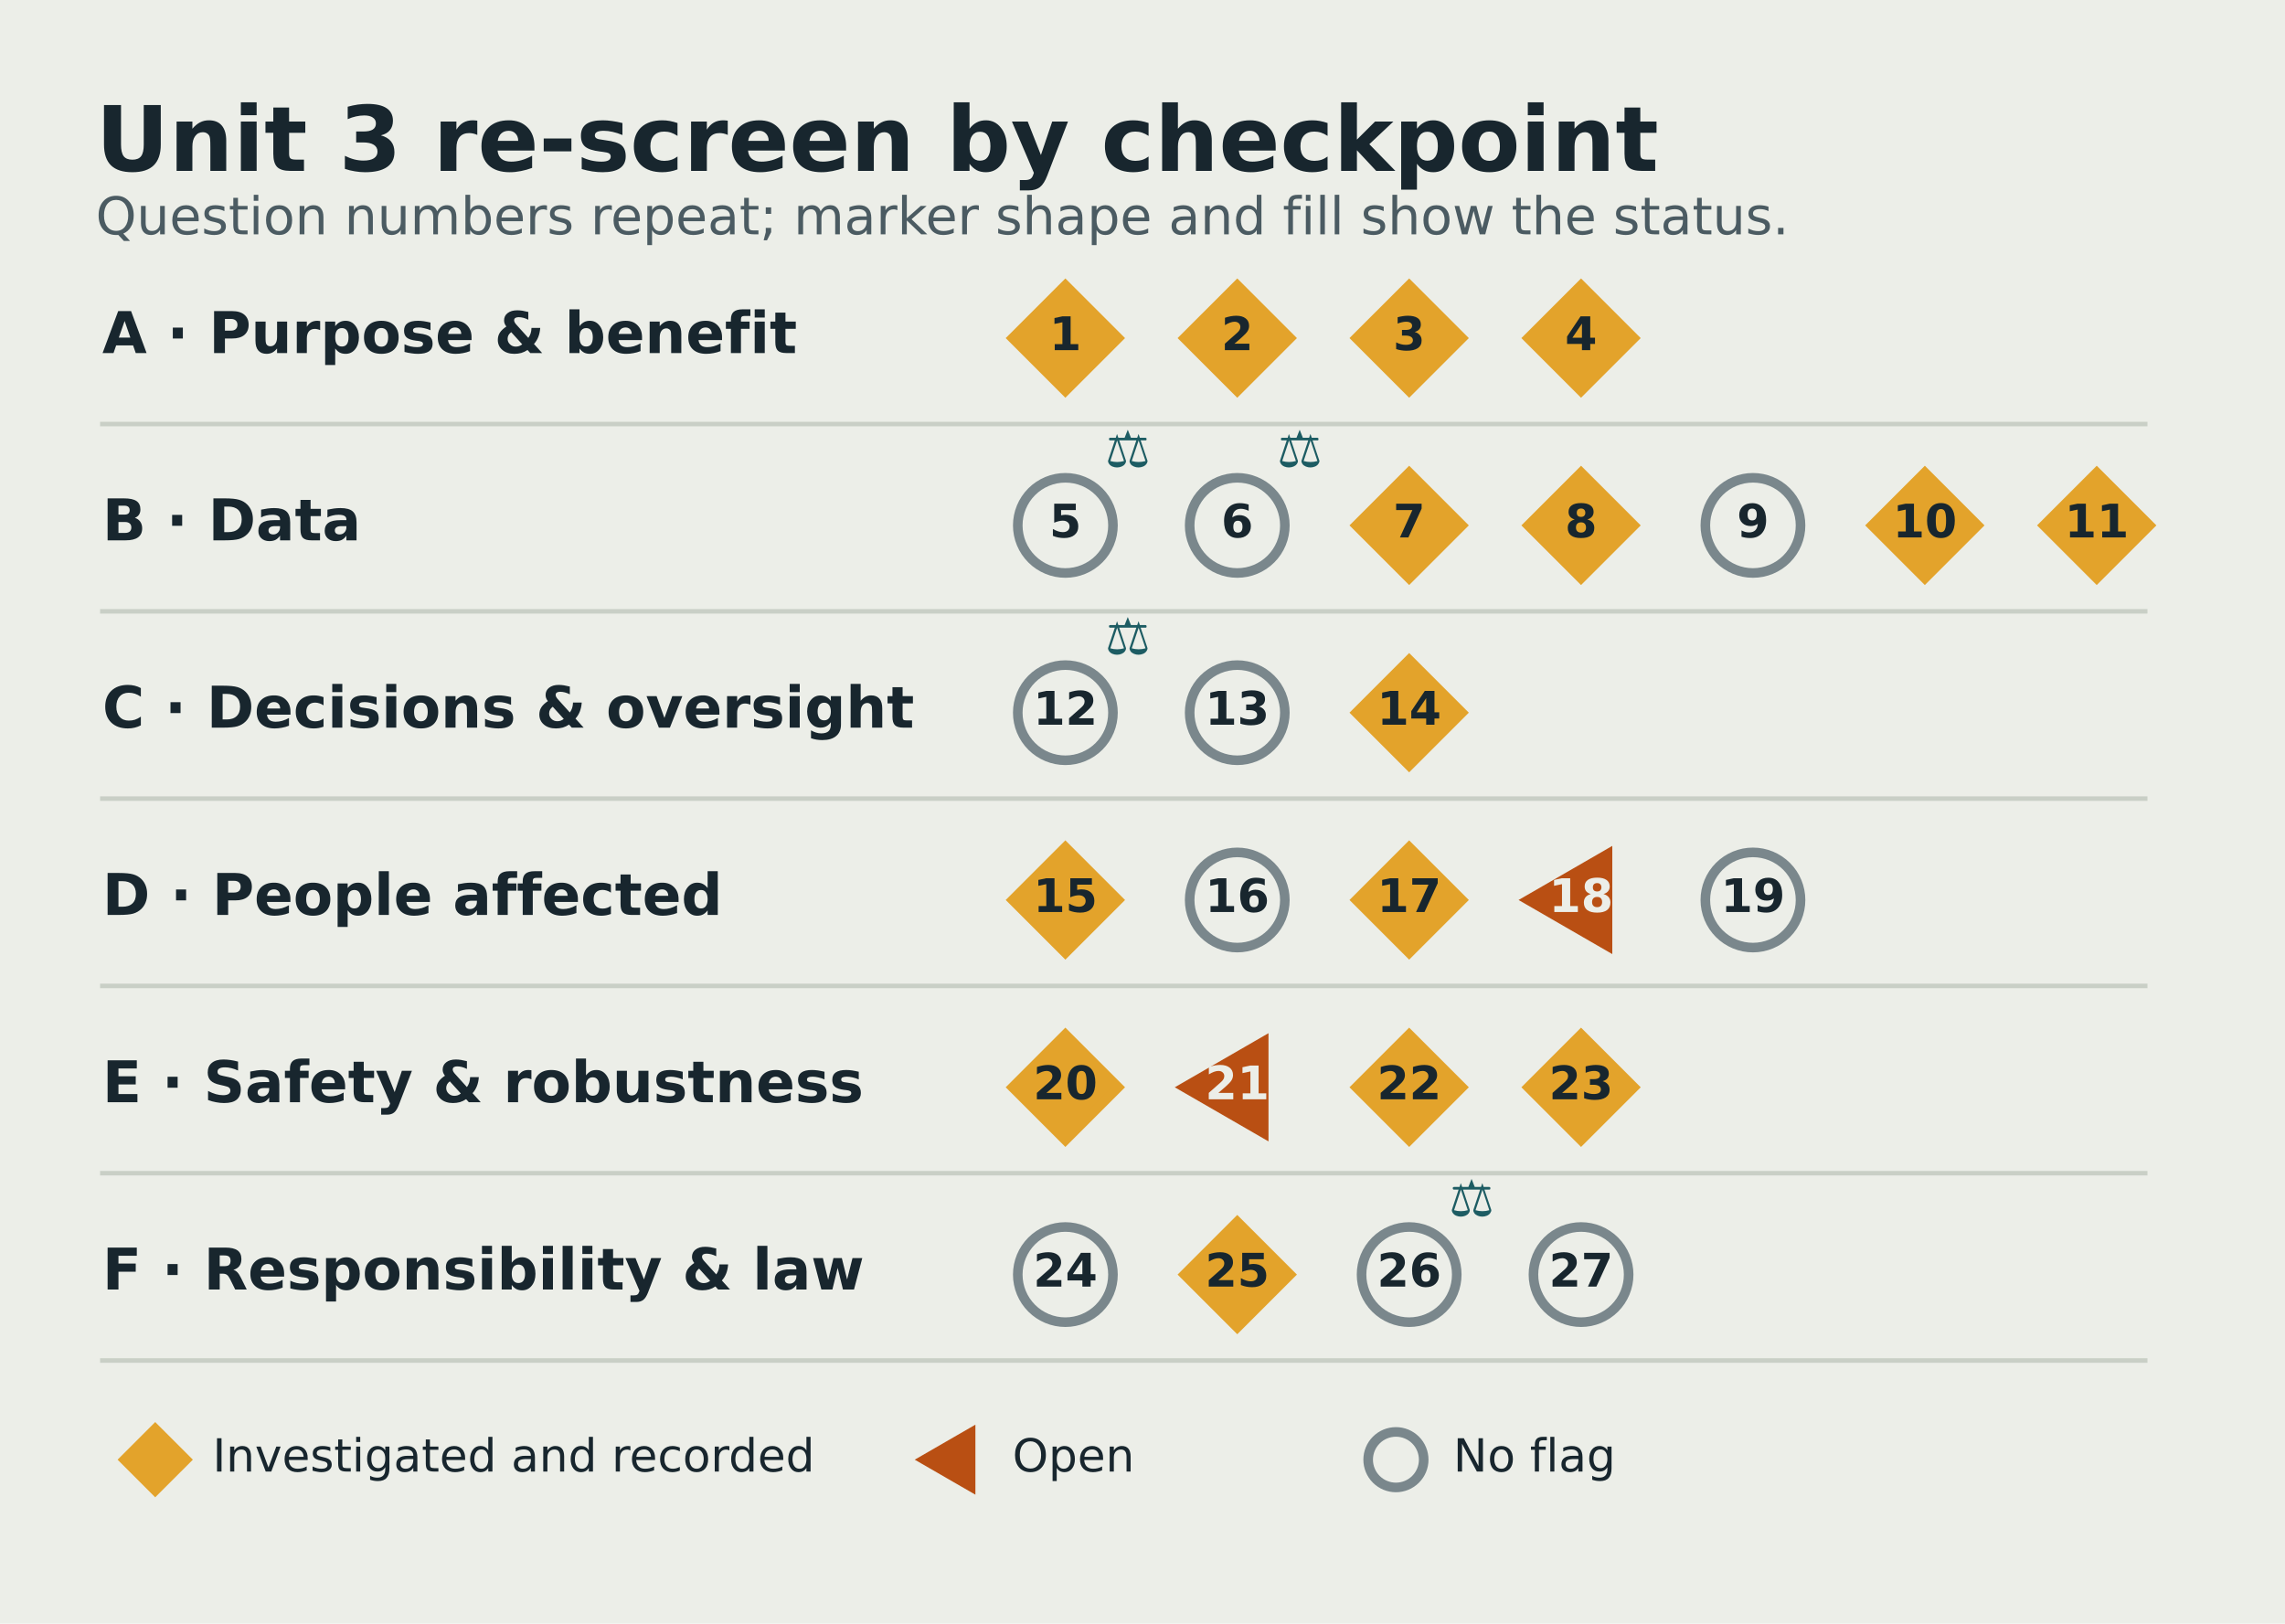
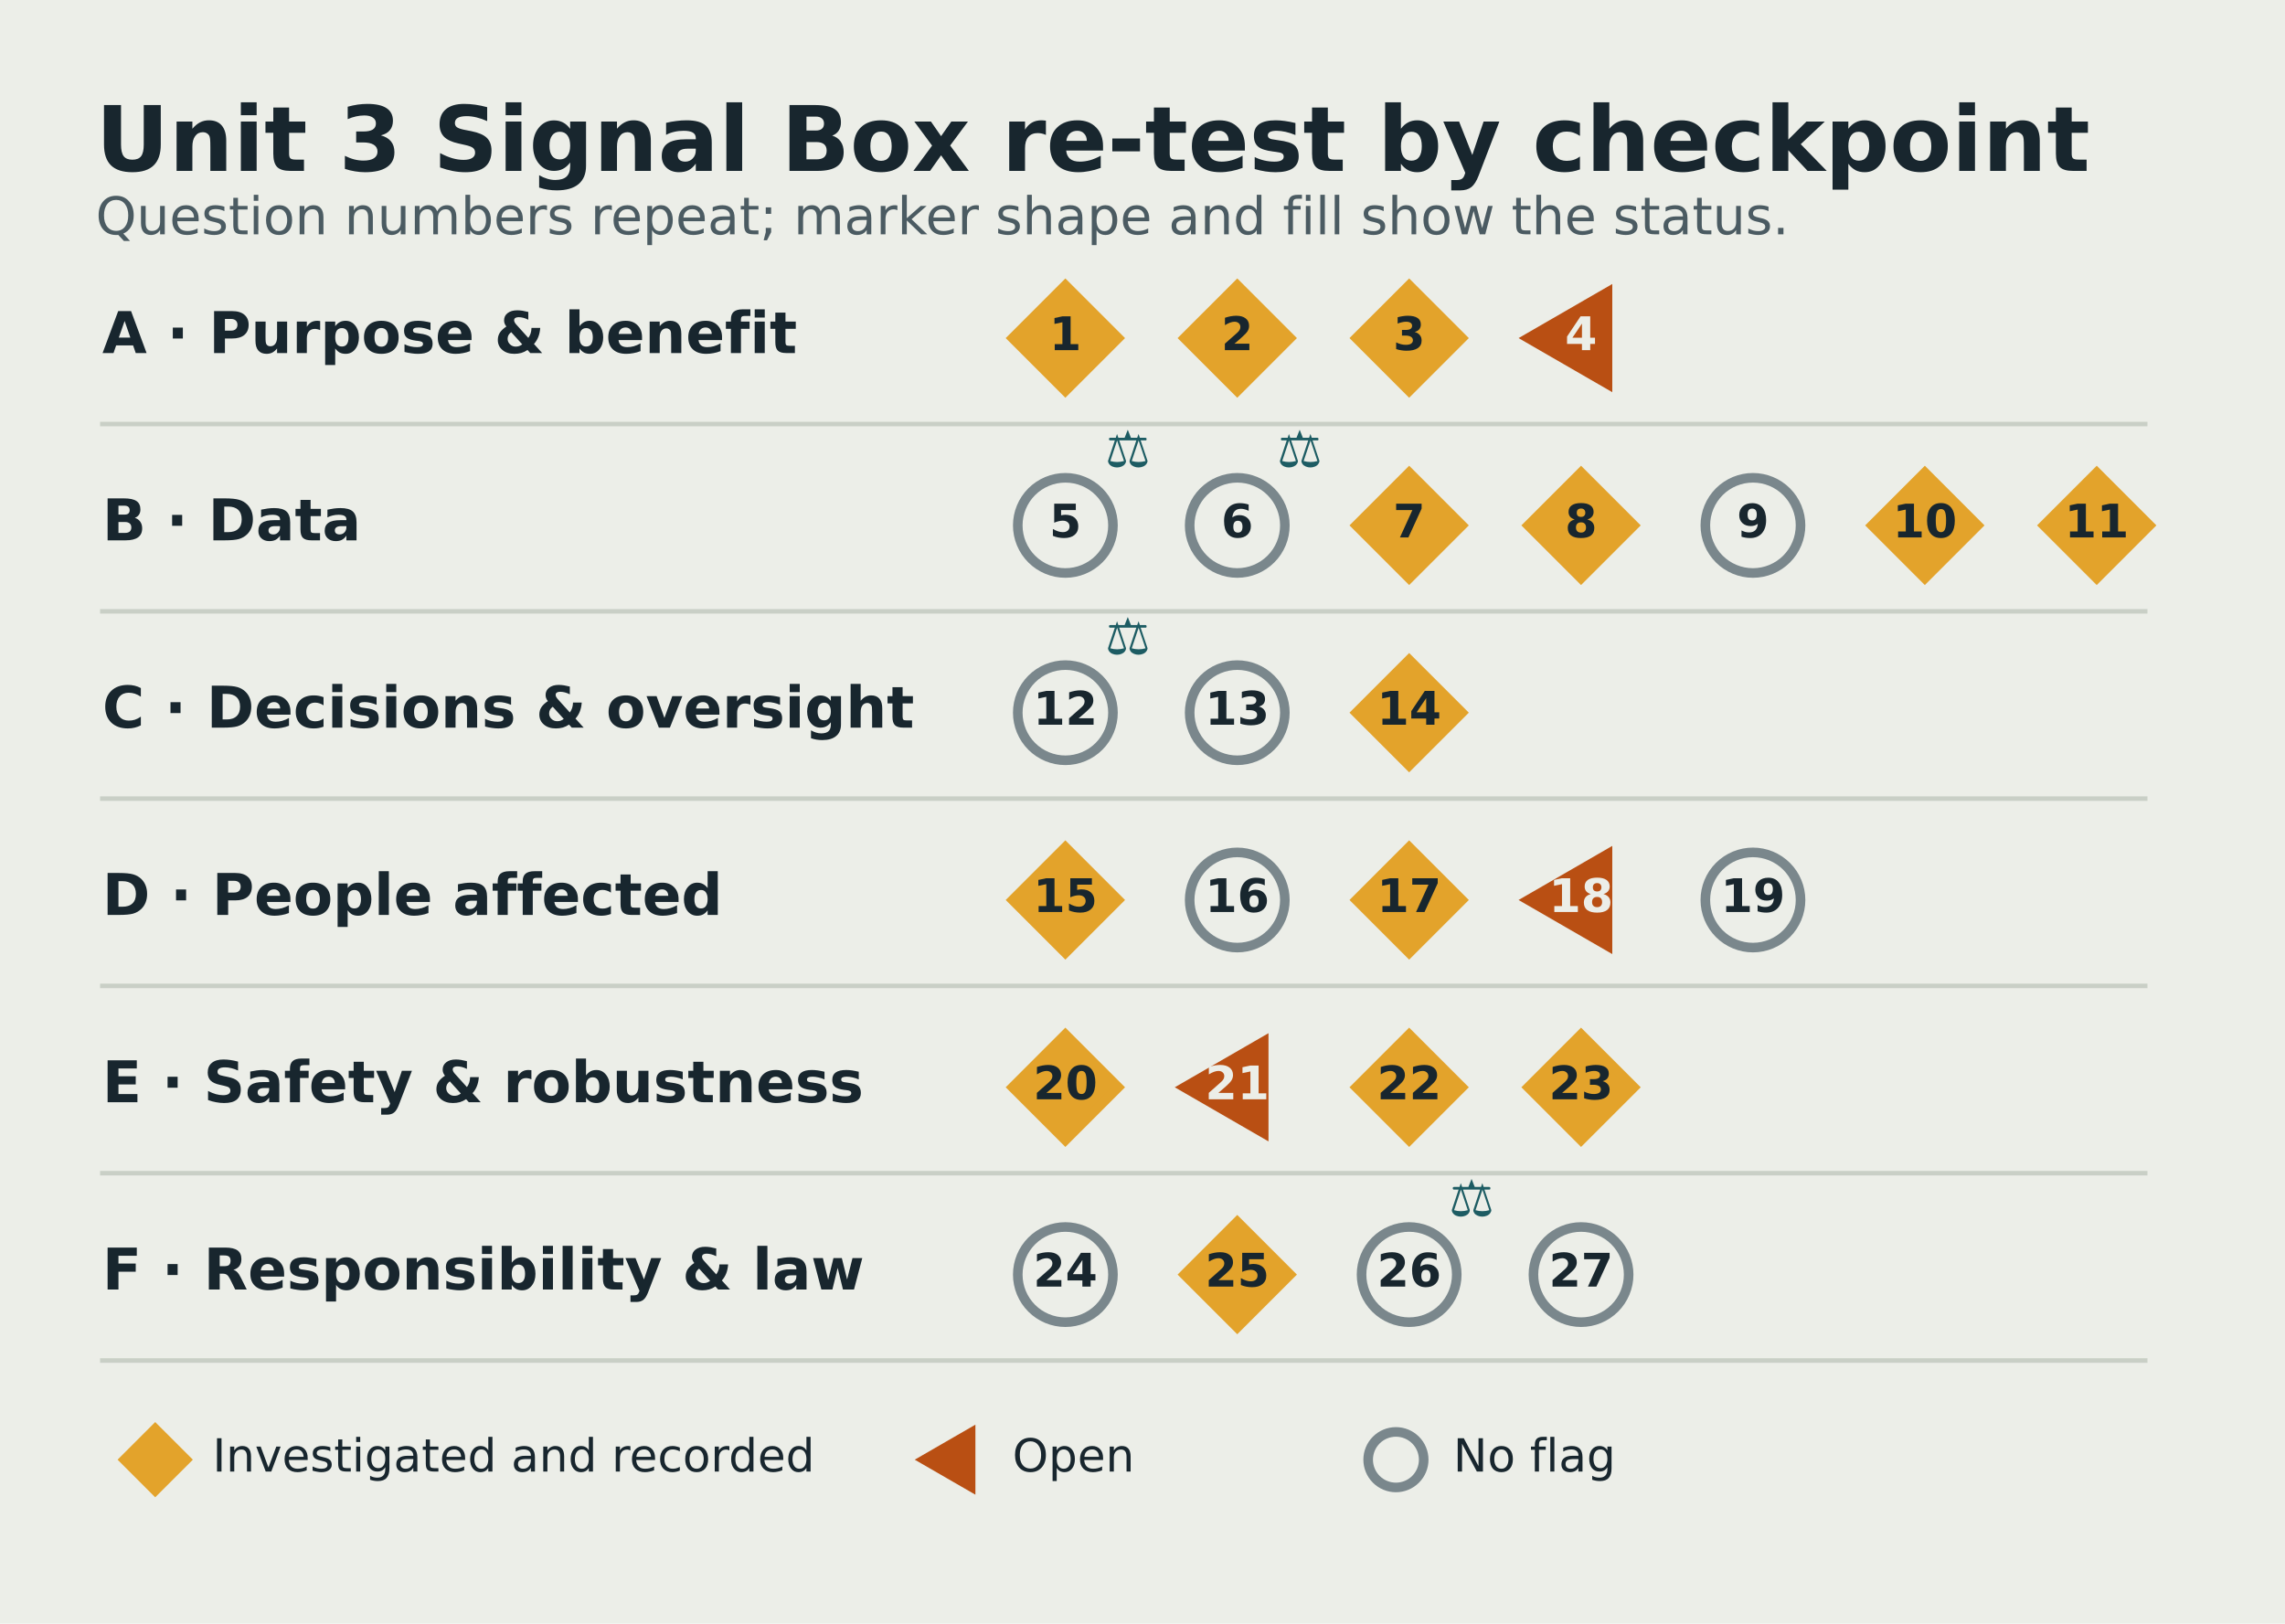
<svg xmlns="http://www.w3.org/2000/svg" width="405pt" height="287.82pt" viewBox="0 0 405 287.82" version="1.1">
  <defs>
    <style type="text/css">*{stroke-linejoin: round; stroke-linecap: butt}</style>
  </defs>
  <g id="figure_1">
    <g id="patch_1">
      <path d="M 0 287.82  L 405 287.82  L 405 0  L 0 0  z " style="fill: #eceee8" />
    </g>
    <g id="axes_1">
      <g id="line2d_1">
-         <path d="M 18.137 75.164  L 380.223 75.164  " clip-path="url(#pde05d29696)" style="fill: none; stroke: #c9cfc6; stroke-width: 0.8; stroke-linecap: square" />
+         <path d="M 18.137 75.164  L 380.223 75.164  " clip-path="url(#pff00a378e5)" style="fill: none; stroke: #c9cfc6; stroke-width: 0.8; stroke-linecap: square" />
      </g>
      <g id="patch_2">
-         <path d="M 188.829 50.557  L 179.455 59.931  L 188.829 69.305  L 198.203 59.931  z " clip-path="url(#pde05d29696)" style="fill: #e3a32b; stroke: #e3a32b; stroke-width: 1.7; stroke-linejoin: miter" />
+         <path d="M 188.829 50.557  L 179.455 59.931  L 188.829 69.305  L 198.203 59.931  z " clip-path="url(#pff00a378e5)" style="fill: #e3a32b; stroke: #e3a32b; stroke-width: 1.7; stroke-linejoin: miter" />
      </g>
      <g id="patch_3">
-         <path d="M 219.296 50.557  L 209.921 59.931  L 219.296 69.305  L 228.67 59.931  z " clip-path="url(#pde05d29696)" style="fill: #e3a32b; stroke: #e3a32b; stroke-width: 1.7; stroke-linejoin: miter" />
+         <path d="M 219.296 50.557  L 209.921 59.931  L 219.296 69.305  L 228.67 59.931  z " clip-path="url(#pff00a378e5)" style="fill: #e3a32b; stroke: #e3a32b; stroke-width: 1.7; stroke-linejoin: miter" />
      </g>
      <g id="patch_4">
-         <path d="M 249.763 50.557  L 240.388 59.931  L 249.763 69.305  L 259.137 59.931  z " clip-path="url(#pde05d29696)" style="fill: #e3a32b; stroke: #e3a32b; stroke-width: 1.7; stroke-linejoin: miter" />
+         <path d="M 249.763 50.557  L 240.388 59.931  L 249.763 69.305  L 259.137 59.931  z " clip-path="url(#pff00a378e5)" style="fill: #e3a32b; stroke: #e3a32b; stroke-width: 1.7; stroke-linejoin: miter" />
      </g>
      <g id="patch_5">
-         <path d="M 280.229 50.557  L 270.855 59.931  L 280.229 69.305  L 289.604 59.931  z " clip-path="url(#pde05d29696)" style="fill: #e3a32b; stroke: #e3a32b; stroke-width: 1.7; stroke-linejoin: miter" />
+         <path d="M 270.855 59.931 L 284.917 68.049 L 284.917 51.813 z " clip-path="url(#pff00a378e5)" style="fill: #b94f13; stroke: #b94f13; stroke-width: 1.7; stroke-linejoin: miter" />
      </g>
      <g id="line2d_2">
-         <path d="M 18.137 108.365  L 380.223 108.365  " clip-path="url(#pde05d29696)" style="fill: none; stroke: #c9cfc6; stroke-width: 0.8; stroke-linecap: square" />
+         <path d="M 18.137 108.365  L 380.223 108.365  " clip-path="url(#pff00a378e5)" style="fill: none; stroke: #c9cfc6; stroke-width: 0.8; stroke-linecap: square" />
      </g>
      <g id="patch_6">
-         <path d="M 188.829 101.569  C 191.067 101.569 193.213 100.68 194.795 99.098  C 196.377 97.516 197.266 95.37 197.266 93.132  C 197.266 90.894 196.377 88.748 194.795 87.166  C 193.213 85.584 191.067 84.695 188.829 84.695  C 186.591 84.695 184.445 85.584 182.863 87.166  C 181.281 88.748 180.392 90.894 180.392 93.132  C 180.392 95.37 181.281 97.516 182.863 99.098  C 184.445 100.68 186.591 101.569 188.829 101.569  z " clip-path="url(#pde05d29696)" style="fill: #eceee8; stroke: #7a878c; stroke-width: 1.7; stroke-linejoin: miter" />
+         <path d="M 188.829 101.569  C 191.067 101.569 193.213 100.68 194.795 99.098  C 196.377 97.516 197.266 95.37 197.266 93.132  C 197.266 90.894 196.377 88.748 194.795 87.166  C 193.213 85.584 191.067 84.695 188.829 84.695  C 186.591 84.695 184.445 85.584 182.863 87.166  C 181.281 88.748 180.392 90.894 180.392 93.132  C 180.392 95.37 181.281 97.516 182.863 99.098  C 184.445 100.68 186.591 101.569 188.829 101.569  z " clip-path="url(#pff00a378e5)" style="fill: #eceee8; stroke: #7a878c; stroke-width: 1.7; stroke-linejoin: miter" />
      </g>
      <g id="patch_7">
-         <path d="M 219.296 101.569  C 221.533 101.569 223.679 100.68 225.262 99.098  C 226.844 97.516 227.733 95.37 227.733 93.132  C 227.733 90.894 226.844 88.748 225.262 87.166  C 223.679 85.584 221.533 84.695 219.296 84.695  C 217.058 84.695 214.912 85.584 213.33 87.166  C 211.748 88.748 210.859 90.894 210.859 93.132  C 210.859 95.37 211.748 97.516 213.33 99.098  C 214.912 100.68 217.058 101.569 219.296 101.569  z " clip-path="url(#pde05d29696)" style="fill: #eceee8; stroke: #7a878c; stroke-width: 1.7; stroke-linejoin: miter" />
+         <path d="M 219.296 101.569  C 221.533 101.569 223.679 100.68 225.262 99.098  C 226.844 97.516 227.733 95.37 227.733 93.132  C 227.733 90.894 226.844 88.748 225.262 87.166  C 223.679 85.584 221.533 84.695 219.296 84.695  C 217.058 84.695 214.912 85.584 213.33 87.166  C 211.748 88.748 210.859 90.894 210.859 93.132  C 210.859 95.37 211.748 97.516 213.33 99.098  C 214.912 100.68 217.058 101.569 219.296 101.569  z " clip-path="url(#pff00a378e5)" style="fill: #eceee8; stroke: #7a878c; stroke-width: 1.7; stroke-linejoin: miter" />
      </g>
      <g id="patch_8">
-         <path d="M 249.763 83.758  L 240.388 93.132  L 249.763 102.506  L 259.137 93.132  z " clip-path="url(#pde05d29696)" style="fill: #e3a32b; stroke: #e3a32b; stroke-width: 1.7; stroke-linejoin: miter" />
+         <path d="M 249.763 83.758  L 240.388 93.132  L 249.763 102.506  L 259.137 93.132  z " clip-path="url(#pff00a378e5)" style="fill: #e3a32b; stroke: #e3a32b; stroke-width: 1.7; stroke-linejoin: miter" />
      </g>
      <g id="patch_9">
-         <path d="M 280.229 83.758  L 270.855 93.132  L 280.229 102.506  L 289.604 93.132  z " clip-path="url(#pde05d29696)" style="fill: #e3a32b; stroke: #e3a32b; stroke-width: 1.7; stroke-linejoin: miter" />
+         <path d="M 280.229 83.758  L 270.855 93.132  L 280.229 102.506  L 289.604 93.132  z " clip-path="url(#pff00a378e5)" style="fill: #e3a32b; stroke: #e3a32b; stroke-width: 1.7; stroke-linejoin: miter" />
      </g>
      <g id="patch_10">
-         <path d="M 310.696 101.569  C 312.934 101.569 315.08 100.68 316.662 99.098  C 318.244 97.516 319.133 95.37 319.133 93.132  C 319.133 90.894 318.244 88.748 316.662 87.166  C 315.08 85.584 312.934 84.695 310.696 84.695  C 308.459 84.695 306.313 85.584 304.73 87.166  C 303.148 88.748 302.259 90.894 302.259 93.132  C 302.259 95.37 303.148 97.516 304.73 99.098  C 306.313 100.68 308.459 101.569 310.696 101.569  z " clip-path="url(#pde05d29696)" style="fill: #eceee8; stroke: #7a878c; stroke-width: 1.7; stroke-linejoin: miter" />
+         <path d="M 310.696 101.569  C 312.934 101.569 315.08 100.68 316.662 99.098  C 318.244 97.516 319.133 95.37 319.133 93.132  C 319.133 90.894 318.244 88.748 316.662 87.166  C 315.08 85.584 312.934 84.695 310.696 84.695  C 308.459 84.695 306.313 85.584 304.73 87.166  C 303.148 88.748 302.259 90.894 302.259 93.132  C 302.259 95.37 303.148 97.516 304.73 99.098  C 306.313 100.68 308.459 101.569 310.696 101.569  z " clip-path="url(#pff00a378e5)" style="fill: #eceee8; stroke: #7a878c; stroke-width: 1.7; stroke-linejoin: miter" />
      </g>
      <g id="patch_11">
-         <path d="M 341.163 83.758  L 331.789 93.132  L 341.163 102.506  L 350.537 93.132  z " clip-path="url(#pde05d29696)" style="fill: #e3a32b; stroke: #e3a32b; stroke-width: 1.7; stroke-linejoin: miter" />
+         <path d="M 341.163 83.758  L 331.789 93.132  L 341.163 102.506  L 350.537 93.132  z " clip-path="url(#pff00a378e5)" style="fill: #e3a32b; stroke: #e3a32b; stroke-width: 1.7; stroke-linejoin: miter" />
      </g>
      <g id="patch_12">
-         <path d="M 371.63 83.758  L 362.255 93.132  L 371.63 102.506  L 381.004 93.132  z " clip-path="url(#pde05d29696)" style="fill: #e3a32b; stroke: #e3a32b; stroke-width: 1.7; stroke-linejoin: miter" />
+         <path d="M 371.63 83.758  L 362.255 93.132  L 371.63 102.506  L 381.004 93.132  z " clip-path="url(#pff00a378e5)" style="fill: #e3a32b; stroke: #e3a32b; stroke-width: 1.7; stroke-linejoin: miter" />
      </g>
      <g id="line2d_3">
-         <path d="M 18.137 141.566  L 380.223 141.566  " clip-path="url(#pde05d29696)" style="fill: none; stroke: #c9cfc6; stroke-width: 0.8; stroke-linecap: square" />
+         <path d="M 18.137 141.566  L 380.223 141.566  " clip-path="url(#pff00a378e5)" style="fill: none; stroke: #c9cfc6; stroke-width: 0.8; stroke-linecap: square" />
      </g>
      <g id="patch_13">
-         <path d="M 188.829 134.77  C 191.067 134.77 193.213 133.881 194.795 132.299  C 196.377 130.717 197.266 128.571 197.266 126.333  C 197.266 124.095 196.377 121.949 194.795 120.367  C 193.213 118.785 191.067 117.896 188.829 117.896  C 186.591 117.896 184.445 118.785 182.863 120.367  C 181.281 121.949 180.392 124.095 180.392 126.333  C 180.392 128.571 181.281 130.717 182.863 132.299  C 184.445 133.881 186.591 134.77 188.829 134.77  z " clip-path="url(#pde05d29696)" style="fill: #eceee8; stroke: #7a878c; stroke-width: 1.7; stroke-linejoin: miter" />
+         <path d="M 188.829 134.77  C 191.067 134.77 193.213 133.881 194.795 132.299  C 196.377 130.717 197.266 128.571 197.266 126.333  C 197.266 124.095 196.377 121.949 194.795 120.367  C 193.213 118.785 191.067 117.896 188.829 117.896  C 186.591 117.896 184.445 118.785 182.863 120.367  C 181.281 121.949 180.392 124.095 180.392 126.333  C 180.392 128.571 181.281 130.717 182.863 132.299  C 184.445 133.881 186.591 134.77 188.829 134.77  z " clip-path="url(#pff00a378e5)" style="fill: #eceee8; stroke: #7a878c; stroke-width: 1.7; stroke-linejoin: miter" />
      </g>
      <g id="patch_14">
-         <path d="M 219.296 134.77  C 221.533 134.77 223.679 133.881 225.262 132.299  C 226.844 130.717 227.733 128.571 227.733 126.333  C 227.733 124.095 226.844 121.949 225.262 120.367  C 223.679 118.785 221.533 117.896 219.296 117.896  C 217.058 117.896 214.912 118.785 213.33 120.367  C 211.748 121.949 210.859 124.095 210.859 126.333  C 210.859 128.571 211.748 130.717 213.33 132.299  C 214.912 133.881 217.058 134.77 219.296 134.77  z " clip-path="url(#pde05d29696)" style="fill: #eceee8; stroke: #7a878c; stroke-width: 1.7; stroke-linejoin: miter" />
+         <path d="M 219.296 134.77  C 221.533 134.77 223.679 133.881 225.262 132.299  C 226.844 130.717 227.733 128.571 227.733 126.333  C 227.733 124.095 226.844 121.949 225.262 120.367  C 223.679 118.785 221.533 117.896 219.296 117.896  C 217.058 117.896 214.912 118.785 213.33 120.367  C 211.748 121.949 210.859 124.095 210.859 126.333  C 210.859 128.571 211.748 130.717 213.33 132.299  C 214.912 133.881 217.058 134.77 219.296 134.77  z " clip-path="url(#pff00a378e5)" style="fill: #eceee8; stroke: #7a878c; stroke-width: 1.7; stroke-linejoin: miter" />
      </g>
      <g id="patch_15">
-         <path d="M 249.763 116.959  L 240.388 126.333  L 249.763 135.707  L 259.137 126.333  z " clip-path="url(#pde05d29696)" style="fill: #e3a32b; stroke: #e3a32b; stroke-width: 1.7; stroke-linejoin: miter" />
+         <path d="M 249.763 116.959  L 240.388 126.333  L 249.763 135.707  L 259.137 126.333  z " clip-path="url(#pff00a378e5)" style="fill: #e3a32b; stroke: #e3a32b; stroke-width: 1.7; stroke-linejoin: miter" />
      </g>
      <g id="line2d_4">
-         <path d="M 18.137 174.767  L 380.223 174.767  " clip-path="url(#pde05d29696)" style="fill: none; stroke: #c9cfc6; stroke-width: 0.8; stroke-linecap: square" />
+         <path d="M 18.137 174.767  L 380.223 174.767  " clip-path="url(#pff00a378e5)" style="fill: none; stroke: #c9cfc6; stroke-width: 0.8; stroke-linecap: square" />
      </g>
      <g id="patch_16">
-         <path d="M 188.829 150.16  L 179.455 159.534  L 188.829 168.908  L 198.203 159.534  z " clip-path="url(#pde05d29696)" style="fill: #e3a32b; stroke: #e3a32b; stroke-width: 1.7; stroke-linejoin: miter" />
+         <path d="M 188.829 150.16  L 179.455 159.534  L 188.829 168.908  L 198.203 159.534  z " clip-path="url(#pff00a378e5)" style="fill: #e3a32b; stroke: #e3a32b; stroke-width: 1.7; stroke-linejoin: miter" />
      </g>
      <g id="patch_17">
-         <path d="M 219.296 167.971  C 221.533 167.971 223.679 167.082 225.262 165.5  C 226.844 163.918 227.733 161.772 227.733 159.534  C 227.733 157.296 226.844 155.15 225.262 153.568  C 223.679 151.986 221.533 151.097 219.296 151.097  C 217.058 151.097 214.912 151.986 213.33 153.568  C 211.748 155.15 210.859 157.296 210.859 159.534  C 210.859 161.772 211.748 163.918 213.33 165.5  C 214.912 167.082 217.058 167.971 219.296 167.971  z " clip-path="url(#pde05d29696)" style="fill: #eceee8; stroke: #7a878c; stroke-width: 1.7; stroke-linejoin: miter" />
+         <path d="M 219.296 167.971  C 221.533 167.971 223.679 167.082 225.262 165.5  C 226.844 163.918 227.733 161.772 227.733 159.534  C 227.733 157.296 226.844 155.15 225.262 153.568  C 223.679 151.986 221.533 151.097 219.296 151.097  C 217.058 151.097 214.912 151.986 213.33 153.568  C 211.748 155.15 210.859 157.296 210.859 159.534  C 210.859 161.772 211.748 163.918 213.33 165.5  C 214.912 167.082 217.058 167.971 219.296 167.971  z " clip-path="url(#pff00a378e5)" style="fill: #eceee8; stroke: #7a878c; stroke-width: 1.7; stroke-linejoin: miter" />
      </g>
      <g id="patch_18">
-         <path d="M 249.763 150.16  L 240.388 159.534  L 249.763 168.908  L 259.137 159.534  z " clip-path="url(#pde05d29696)" style="fill: #e3a32b; stroke: #e3a32b; stroke-width: 1.7; stroke-linejoin: miter" />
+         <path d="M 249.763 150.16  L 240.388 159.534  L 249.763 168.908  L 259.137 159.534  z " clip-path="url(#pff00a378e5)" style="fill: #e3a32b; stroke: #e3a32b; stroke-width: 1.7; stroke-linejoin: miter" />
      </g>
      <g id="patch_19">
-         <path d="M 270.855 159.534  L 284.917 167.652  L 284.917 151.416  z " clip-path="url(#pde05d29696)" style="fill: #b94f13; stroke: #b94f13; stroke-width: 1.7; stroke-linejoin: miter" />
+         <path d="M 270.855 159.534 L 284.917 167.652 L 284.917 151.416 z " clip-path="url(#pff00a378e5)" style="fill: #b94f13; stroke: #b94f13; stroke-width: 1.7; stroke-linejoin: miter" />
      </g>
      <g id="patch_20">
-         <path d="M 310.696 167.971  C 312.934 167.971 315.08 167.082 316.662 165.5  C 318.244 163.918 319.133 161.772 319.133 159.534  C 319.133 157.296 318.244 155.15 316.662 153.568  C 315.08 151.986 312.934 151.097 310.696 151.097  C 308.459 151.097 306.313 151.986 304.73 153.568  C 303.148 155.15 302.259 157.296 302.259 159.534  C 302.259 161.772 303.148 163.918 304.73 165.5  C 306.313 167.082 308.459 167.971 310.696 167.971  z " clip-path="url(#pde05d29696)" style="fill: #eceee8; stroke: #7a878c; stroke-width: 1.7; stroke-linejoin: miter" />
+         <path d="M 310.696 167.971  C 312.934 167.971 315.08 167.082 316.662 165.5  C 318.244 163.918 319.133 161.772 319.133 159.534  C 319.133 157.296 318.244 155.15 316.662 153.568  C 315.08 151.986 312.934 151.097 310.696 151.097  C 308.459 151.097 306.313 151.986 304.73 153.568  C 303.148 155.15 302.259 157.296 302.259 159.534  C 302.259 161.772 303.148 163.918 304.73 165.5  C 306.313 167.082 308.459 167.971 310.696 167.971  z " clip-path="url(#pff00a378e5)" style="fill: #eceee8; stroke: #7a878c; stroke-width: 1.7; stroke-linejoin: miter" />
      </g>
      <g id="line2d_5">
-         <path d="M 18.137 207.968  L 380.223 207.968  " clip-path="url(#pde05d29696)" style="fill: none; stroke: #c9cfc6; stroke-width: 0.8; stroke-linecap: square" />
+         <path d="M 18.137 207.968  L 380.223 207.968  " clip-path="url(#pff00a378e5)" style="fill: none; stroke: #c9cfc6; stroke-width: 0.8; stroke-linecap: square" />
      </g>
      <g id="patch_21">
-         <path d="M 188.829 183.361  L 179.455 192.735  L 188.829 202.109  L 198.203 192.735  z " clip-path="url(#pde05d29696)" style="fill: #e3a32b; stroke: #e3a32b; stroke-width: 1.7; stroke-linejoin: miter" />
+         <path d="M 188.829 183.361  L 179.455 192.735  L 188.829 202.109  L 198.203 192.735  z " clip-path="url(#pff00a378e5)" style="fill: #e3a32b; stroke: #e3a32b; stroke-width: 1.7; stroke-linejoin: miter" />
      </g>
      <g id="patch_22">
-         <path d="M 209.921 192.735  L 223.983 200.853  L 223.983 184.617  z " clip-path="url(#pde05d29696)" style="fill: #b94f13; stroke: #b94f13; stroke-width: 1.7; stroke-linejoin: miter" />
+         <path d="M 209.921 192.735 L 223.983 200.853 L 223.983 184.617 z " clip-path="url(#pff00a378e5)" style="fill: #b94f13; stroke: #b94f13; stroke-width: 1.7; stroke-linejoin: miter" />
      </g>
      <g id="patch_23">
-         <path d="M 249.763 183.361  L 240.388 192.735  L 249.763 202.109  L 259.137 192.735  z " clip-path="url(#pde05d29696)" style="fill: #e3a32b; stroke: #e3a32b; stroke-width: 1.7; stroke-linejoin: miter" />
+         <path d="M 249.763 183.361  L 240.388 192.735  L 249.763 202.109  L 259.137 192.735  z " clip-path="url(#pff00a378e5)" style="fill: #e3a32b; stroke: #e3a32b; stroke-width: 1.7; stroke-linejoin: miter" />
      </g>
      <g id="patch_24">
-         <path d="M 280.229 183.361  L 270.855 192.735  L 280.229 202.109  L 289.604 192.735  z " clip-path="url(#pde05d29696)" style="fill: #e3a32b; stroke: #e3a32b; stroke-width: 1.7; stroke-linejoin: miter" />
+         <path d="M 280.229 183.361  L 270.855 192.735  L 280.229 202.109  L 289.604 192.735  z " clip-path="url(#pff00a378e5)" style="fill: #e3a32b; stroke: #e3a32b; stroke-width: 1.7; stroke-linejoin: miter" />
      </g>
      <g id="line2d_6">
-         <path d="M 18.137 241.169  L 380.223 241.169  " clip-path="url(#pde05d29696)" style="fill: none; stroke: #c9cfc6; stroke-width: 0.8; stroke-linecap: square" />
+         <path d="M 18.137 241.169  L 380.223 241.169  " clip-path="url(#pff00a378e5)" style="fill: none; stroke: #c9cfc6; stroke-width: 0.8; stroke-linecap: square" />
      </g>
      <g id="patch_25">
-         <path d="M 188.829 234.373  C 191.067 234.373 193.213 233.484 194.795 231.902  C 196.377 230.32 197.266 228.174 197.266 225.936  C 197.266 223.698 196.377 221.552 194.795 219.97  C 193.213 218.388 191.067 217.499 188.829 217.499  C 186.591 217.499 184.445 218.388 182.863 219.97  C 181.281 221.552 180.392 223.698 180.392 225.936  C 180.392 228.174 181.281 230.32 182.863 231.902  C 184.445 233.484 186.591 234.373 188.829 234.373  z " clip-path="url(#pde05d29696)" style="fill: #eceee8; stroke: #7a878c; stroke-width: 1.7; stroke-linejoin: miter" />
+         <path d="M 188.829 234.373  C 191.067 234.373 193.213 233.484 194.795 231.902  C 196.377 230.32 197.266 228.174 197.266 225.936  C 197.266 223.698 196.377 221.552 194.795 219.97  C 193.213 218.388 191.067 217.499 188.829 217.499  C 186.591 217.499 184.445 218.388 182.863 219.97  C 181.281 221.552 180.392 223.698 180.392 225.936  C 180.392 228.174 181.281 230.32 182.863 231.902  C 184.445 233.484 186.591 234.373 188.829 234.373  z " clip-path="url(#pff00a378e5)" style="fill: #eceee8; stroke: #7a878c; stroke-width: 1.7; stroke-linejoin: miter" />
      </g>
      <g id="patch_26">
-         <path d="M 219.296 216.562  L 209.921 225.936  L 219.296 235.31  L 228.67 225.936  z " clip-path="url(#pde05d29696)" style="fill: #e3a32b; stroke: #e3a32b; stroke-width: 1.7; stroke-linejoin: miter" />
+         <path d="M 219.296 216.562  L 209.921 225.936  L 219.296 235.31  L 228.67 225.936  z " clip-path="url(#pff00a378e5)" style="fill: #e3a32b; stroke: #e3a32b; stroke-width: 1.7; stroke-linejoin: miter" />
      </g>
      <g id="patch_27">
-         <path d="M 249.763 234.373  C 252 234.373 254.146 233.484 255.728 231.902  C 257.311 230.32 258.2 228.174 258.2 225.936  C 258.2 223.698 257.311 221.552 255.728 219.97  C 254.146 218.388 252 217.499 249.763 217.499  C 247.525 217.499 245.379 218.388 243.797 219.97  C 242.215 221.552 241.326 223.698 241.326 225.936  C 241.326 228.174 242.215 230.32 243.797 231.902  C 245.379 233.484 247.525 234.373 249.763 234.373  z " clip-path="url(#pde05d29696)" style="fill: #eceee8; stroke: #7a878c; stroke-width: 1.7; stroke-linejoin: miter" />
+         <path d="M 249.763 234.373  C 252 234.373 254.146 233.484 255.728 231.902  C 257.311 230.32 258.2 228.174 258.2 225.936  C 258.2 223.698 257.311 221.552 255.728 219.97  C 254.146 218.388 252 217.499 249.763 217.499  C 247.525 217.499 245.379 218.388 243.797 219.97  C 242.215 221.552 241.326 223.698 241.326 225.936  C 241.326 228.174 242.215 230.32 243.797 231.902  C 245.379 233.484 247.525 234.373 249.763 234.373  z " clip-path="url(#pff00a378e5)" style="fill: #eceee8; stroke: #7a878c; stroke-width: 1.7; stroke-linejoin: miter" />
      </g>
      <g id="patch_28">
-         <path d="M 280.229 234.373  C 282.467 234.373 284.613 233.484 286.195 231.902  C 287.777 230.32 288.666 228.174 288.666 225.936  C 288.666 223.698 287.777 221.552 286.195 219.97  C 284.613 218.388 282.467 217.499 280.229 217.499  C 277.992 217.499 275.846 218.388 274.264 219.97  C 272.681 221.552 271.792 223.698 271.792 225.936  C 271.792 228.174 272.681 230.32 274.264 231.902  C 275.846 233.484 277.992 234.373 280.229 234.373  z " clip-path="url(#pde05d29696)" style="fill: #eceee8; stroke: #7a878c; stroke-width: 1.7; stroke-linejoin: miter" />
+         <path d="M 280.229 234.373  C 282.467 234.373 284.613 233.484 286.195 231.902  C 287.777 230.32 288.666 228.174 288.666 225.936  C 288.666 223.698 287.777 221.552 286.195 219.97  C 284.613 218.388 282.467 217.499 280.229 217.499  C 277.992 217.499 275.846 218.388 274.264 219.97  C 272.681 221.552 271.792 223.698 271.792 225.936  C 271.792 228.174 272.681 230.32 274.264 231.902  C 275.846 233.484 277.992 234.373 280.229 234.373  z " clip-path="url(#pff00a378e5)" style="fill: #eceee8; stroke: #7a878c; stroke-width: 1.7; stroke-linejoin: miter" />
      </g>
      <g id="patch_29">
-         <path d="M 27.511 253.278  L 22.043 258.746  L 27.511 264.215  L 32.98 258.746  z " clip-path="url(#pde05d29696)" style="fill: #e3a32b; stroke: #e3a32b; stroke-width: 1.7; stroke-linejoin: miter" />
+         <path d="M 27.511 253.278  L 22.043 258.746  L 27.511 264.215  L 32.98 258.746  z " clip-path="url(#pff00a378e5)" style="fill: #e3a32b; stroke: #e3a32b; stroke-width: 1.7; stroke-linejoin: miter" />
      </g>
      <g id="patch_30">
-         <path d="M 163.831 258.746  L 172.033 263.482  L 172.033 254.011  z " clip-path="url(#pde05d29696)" style="fill: #b94f13; stroke: #b94f13; stroke-width: 1.7; stroke-linejoin: miter" />
+         <path d="M 163.831 258.746 L 172.033 263.482 L 172.033 254.011 z " clip-path="url(#pff00a378e5)" style="fill: #b94f13; stroke: #b94f13; stroke-width: 1.7; stroke-linejoin: miter" />
      </g>
      <g id="patch_31">
-         <path d="M 247.419 263.668  C 248.724 263.668 249.976 263.149 250.899 262.226  C 251.822 261.304 252.341 260.052 252.341 258.746  C 252.341 257.441 251.822 256.189 250.899 255.266  C 249.976 254.343 248.724 253.825 247.419 253.825  C 246.114 253.825 244.862 254.343 243.939 255.266  C 243.016 256.189 242.497 257.441 242.497 258.746  C 242.497 260.052 243.016 261.304 243.939 262.226  C 244.862 263.149 246.114 263.668 247.419 263.668  z " clip-path="url(#pde05d29696)" style="fill: #eceee8; stroke: #7a878c; stroke-width: 1.7; stroke-linejoin: miter" />
+         <path d="M 247.419 263.668  C 248.724 263.668 249.976 263.149 250.899 262.226  C 251.822 261.304 252.341 260.052 252.341 258.746  C 252.341 257.441 251.822 256.189 250.899 255.266  C 249.976 254.343 248.724 253.825 247.419 253.825  C 246.114 253.825 244.862 254.343 243.939 255.266  C 243.016 256.189 242.497 257.441 242.497 258.746  C 242.497 260.052 243.016 261.304 243.939 262.226  C 244.862 263.149 246.114 263.668 247.419 263.668  z " clip-path="url(#pff00a378e5)" style="fill: #eceee8; stroke: #7a878c; stroke-width: 1.7; stroke-linejoin: miter" />
      </g>
      <g id="text_1">
-         <text style="font-weight: 700; font-size: 16px; font-family: 'DejaVu Sans'; text-anchor: start; fill: #18262e" x="16.965" y="30.294" transform="rotate(-0 16.965 30.2943)">Unit 3 re-screen by checkpoint</text>
+         <text style="font-weight: 700; font-size: 16px; font-family: 'DejaVu Sans'; text-anchor: start; fill: #18262e" x="16.965" y="30.294" transform="rotate(-0 16.965 30.2943)">Unit 3 Signal Box re-test by checkpoint</text>
      </g>
      <g id="text_2">
        <text style="font-size: 9.2px; font-family: 'DejaVu Sans'; text-anchor: start; fill: #4b5b62" x="16.965" y="41.533" transform="rotate(-0 16.965 41.53256)">Question numbers repeat; marker shape and fill show the status.</text>
      </g>
      <g id="text_3">
        <text style="font-weight: 700; font-size: 10.2px; font-family: 'DejaVu Sans'; text-anchor: start; fill: #18262e" x="18.137" y="62.581" transform="rotate(-0 18.1368 62.58101)">A · Purpose &amp; benefit</text>
      </g>
      <g id="text_4">
        <text style="font-weight: 700; font-size: 8.2px; font-family: 'DejaVu Sans'; text-anchor: middle; fill: #18262e" x="188.829" y="62.061" transform="rotate(-0 188.829 62.06108)">1</text>
      </g>
      <g id="text_5">
        <text style="font-weight: 700; font-size: 8.2px; font-family: 'DejaVu Sans'; text-anchor: middle; fill: #18262e" x="219.296" y="62.061" transform="rotate(-0 219.2958 62.06108)">2</text>
      </g>
      <g id="text_6">
        <text style="font-weight: 700; font-size: 8.2px; font-family: 'DejaVu Sans'; text-anchor: middle; fill: #18262e" x="249.763" y="62.061" transform="rotate(-0 249.7626 62.06108)">3</text>
      </g>
      <g id="text_7">
-         <text style="font-weight: 700; font-size: 8.2px; font-family: 'DejaVu Sans'; text-anchor: middle; fill: #18262e" x="280.229" y="62.061" transform="rotate(-0 280.2294 62.06108)">4</text>
+         <text style="font-weight: 700; font-size: 8.2px; font-family: 'DejaVu Sans'; text-anchor: middle; fill: #eceee8" x="280.229" y="62.061" transform="rotate(-0 280.2294 62.06108)">4</text>
      </g>
      <g id="text_8">
        <text style="font-weight: 700; font-size: 10.2px; font-family: 'DejaVu Sans'; text-anchor: start; fill: #18262e" x="18.137" y="95.782" transform="rotate(-0 18.1368 95.78161)">B · Data</text>
      </g>
      <g id="text_9">
        <text style="font-weight: 700; font-size: 8.2px; font-family: 'DejaVu Sans'; text-anchor: middle; fill: #18262e" x="188.829" y="95.262" transform="rotate(-0 188.829 95.26208)">5</text>
      </g>
      <g id="text_10">
        <text style="font-size: 9px; font-family: 'DejaVu Sans'; text-anchor: start; fill: #1d5c63" x="195.86" y="82.767" transform="rotate(-0 195.8598 82.76729)">⚖</text>
      </g>
      <g id="text_11">
        <text style="font-weight: 700; font-size: 8.2px; font-family: 'DejaVu Sans'; text-anchor: middle; fill: #18262e" x="219.296" y="95.262" transform="rotate(-0 219.2958 95.26208)">6</text>
      </g>
      <g id="text_12">
        <text style="font-size: 9px; font-family: 'DejaVu Sans'; text-anchor: start; fill: #1d5c63" x="226.327" y="82.767" transform="rotate(-0 226.3266 82.76729)">⚖</text>
      </g>
      <g id="text_13">
        <text style="font-weight: 700; font-size: 8.2px; font-family: 'DejaVu Sans'; text-anchor: middle; fill: #18262e" x="249.763" y="95.262" transform="rotate(-0 249.7626 95.26208)">7</text>
      </g>
      <g id="text_14">
        <text style="font-weight: 700; font-size: 8.2px; font-family: 'DejaVu Sans'; text-anchor: middle; fill: #18262e" x="280.229" y="95.262" transform="rotate(-0 280.2294 95.26208)">8</text>
      </g>
      <g id="text_15">
        <text style="font-weight: 700; font-size: 8.2px; font-family: 'DejaVu Sans'; text-anchor: middle; fill: #18262e" x="310.696" y="95.262" transform="rotate(-0 310.6962 95.26208)">9</text>
      </g>
      <g id="text_16">
        <text style="font-weight: 700; font-size: 8.2px; font-family: 'DejaVu Sans'; text-anchor: middle; fill: #18262e" x="341.163" y="95.262" transform="rotate(-0 341.163 95.26208)">10</text>
      </g>
      <g id="text_17">
        <text style="font-weight: 700; font-size: 8.2px; font-family: 'DejaVu Sans'; text-anchor: middle; fill: #18262e" x="371.63" y="95.262" transform="rotate(-0 371.6298 95.26208)">11</text>
      </g>
      <g id="text_18">
        <text style="font-weight: 700; font-size: 10.2px; font-family: 'DejaVu Sans'; text-anchor: start; fill: #18262e" x="18.137" y="128.983" transform="rotate(-0 18.1368 128.983)">C · Decisions &amp; oversight</text>
      </g>
      <g id="text_19">
        <text style="font-weight: 700; font-size: 8.2px; font-family: 'DejaVu Sans'; text-anchor: middle; fill: #18262e" x="188.829" y="128.463" transform="rotate(-0 188.829 128.4631)">12</text>
      </g>
      <g id="text_20">
        <text style="font-size: 9px; font-family: 'DejaVu Sans'; text-anchor: start; fill: #1d5c63" x="195.86" y="115.968" transform="rotate(-0 195.8598 115.9683)">⚖</text>
      </g>
      <g id="text_21">
        <text style="font-weight: 700; font-size: 8.2px; font-family: 'DejaVu Sans'; text-anchor: middle; fill: #18262e" x="219.296" y="128.463" transform="rotate(-0 219.2958 128.4631)">13</text>
      </g>
      <g id="text_22">
        <text style="font-weight: 700; font-size: 8.2px; font-family: 'DejaVu Sans'; text-anchor: middle; fill: #18262e" x="249.763" y="128.463" transform="rotate(-0 249.7626 128.4631)">14</text>
      </g>
      <g id="text_23">
        <text style="font-weight: 700; font-size: 10.2px; font-family: 'DejaVu Sans'; text-anchor: start; fill: #18262e" x="18.137" y="162.184" transform="rotate(-0 18.1368 162.184)">D · People affected</text>
      </g>
      <g id="text_24">
        <text style="font-weight: 700; font-size: 8.2px; font-family: 'DejaVu Sans'; text-anchor: middle; fill: #18262e" x="188.829" y="161.664" transform="rotate(-0 188.829 161.6641)">15</text>
      </g>
      <g id="text_25">
        <text style="font-weight: 700; font-size: 8.2px; font-family: 'DejaVu Sans'; text-anchor: middle; fill: #18262e" x="219.296" y="161.664" transform="rotate(-0 219.2958 161.6641)">16</text>
      </g>
      <g id="text_26">
        <text style="font-weight: 700; font-size: 8.2px; font-family: 'DejaVu Sans'; text-anchor: middle; fill: #18262e" x="249.763" y="161.664" transform="rotate(-0 249.7626 161.6641)">17</text>
      </g>
      <g id="text_27">
        <text style="font-weight: 700; font-size: 8.2px; font-family: 'DejaVu Sans'; text-anchor: middle; fill: #eceee8" x="280.229" y="161.664" transform="rotate(-0 280.2294 161.6641)">18</text>
      </g>
      <g id="text_28">
        <text style="font-weight: 700; font-size: 8.2px; font-family: 'DejaVu Sans'; text-anchor: middle; fill: #18262e" x="310.696" y="161.664" transform="rotate(-0 310.6962 161.6641)">19</text>
      </g>
      <g id="text_29">
        <text style="font-weight: 700; font-size: 10.2px; font-family: 'DejaVu Sans'; text-anchor: start; fill: #18262e" x="18.137" y="195.385" transform="rotate(-0 18.1368 195.385)">E · Safety &amp; robustness</text>
      </g>
      <g id="text_30">
        <text style="font-weight: 700; font-size: 8.2px; font-family: 'DejaVu Sans'; text-anchor: middle; fill: #18262e" x="188.829" y="194.865" transform="rotate(-0 188.829 194.8651)">20</text>
      </g>
      <g id="text_31">
        <text style="font-weight: 700; font-size: 8.2px; font-family: 'DejaVu Sans'; text-anchor: middle; fill: #eceee8" x="219.296" y="194.865" transform="rotate(-0 219.2958 194.8651)">21</text>
      </g>
      <g id="text_32">
        <text style="font-weight: 700; font-size: 8.2px; font-family: 'DejaVu Sans'; text-anchor: middle; fill: #18262e" x="249.763" y="194.865" transform="rotate(-0 249.7626 194.8651)">22</text>
      </g>
      <g id="text_33">
        <text style="font-weight: 700; font-size: 8.2px; font-family: 'DejaVu Sans'; text-anchor: middle; fill: #18262e" x="280.229" y="194.865" transform="rotate(-0 280.2294 194.8651)">23</text>
      </g>
      <g id="text_34">
        <text style="font-weight: 700; font-size: 10.2px; font-family: 'DejaVu Sans'; text-anchor: start; fill: #18262e" x="18.137" y="228.586" transform="rotate(-0 18.1368 228.586)">F · Responsibility &amp; law</text>
      </g>
      <g id="text_35">
        <text style="font-weight: 700; font-size: 8.2px; font-family: 'DejaVu Sans'; text-anchor: middle; fill: #18262e" x="188.829" y="228.066" transform="rotate(-0 188.829 228.0661)">24</text>
      </g>
      <g id="text_36">
        <text style="font-weight: 700; font-size: 8.2px; font-family: 'DejaVu Sans'; text-anchor: middle; fill: #18262e" x="219.296" y="228.066" transform="rotate(-0 219.2958 228.0661)">25</text>
      </g>
      <g id="text_37">
        <text style="font-weight: 700; font-size: 8.2px; font-family: 'DejaVu Sans'; text-anchor: middle; fill: #18262e" x="249.763" y="228.066" transform="rotate(-0 249.7626 228.0661)">26</text>
      </g>
      <g id="text_38">
        <text style="font-size: 9px; font-family: 'DejaVu Sans'; text-anchor: start; fill: #1d5c63" x="256.793" y="215.571" transform="rotate(-0 256.7934 215.5713)">⚖</text>
      </g>
      <g id="text_39">
        <text style="font-weight: 700; font-size: 8.2px; font-family: 'DejaVu Sans'; text-anchor: middle; fill: #18262e" x="280.229" y="228.066" transform="rotate(-0 280.2294 228.0661)">27</text>
      </g>
      <g id="text_40">
        <text style="font-size: 8.1px; font-family: 'DejaVu Sans'; text-anchor: start; fill: #18262e" x="37.667" y="260.851" transform="rotate(-0 37.6668 260.8508)">Investigated and recorded</text>
      </g>
      <g id="text_41">
        <text style="font-size: 8.1px; font-family: 'DejaVu Sans'; text-anchor: start; fill: #18262e" x="179.455" y="260.851" transform="rotate(-0 179.4546 260.8505)">Open</text>
      </g>
      <g id="text_42">
        <text style="font-size: 8.1px; font-family: 'DejaVu Sans'; text-anchor: start; fill: #18262e" x="257.575" y="260.851" transform="rotate(-0 257.5746 260.8508)">No flag</text>
      </g>
    </g>
  </g>
  <defs>
-     <clipPath id="pde05d29696">
+     <clipPath id="pff00a378e5">
      <rect x="7.2" y="7.2" width="390.6" height="273.42" />
    </clipPath>
  </defs>
</svg>
